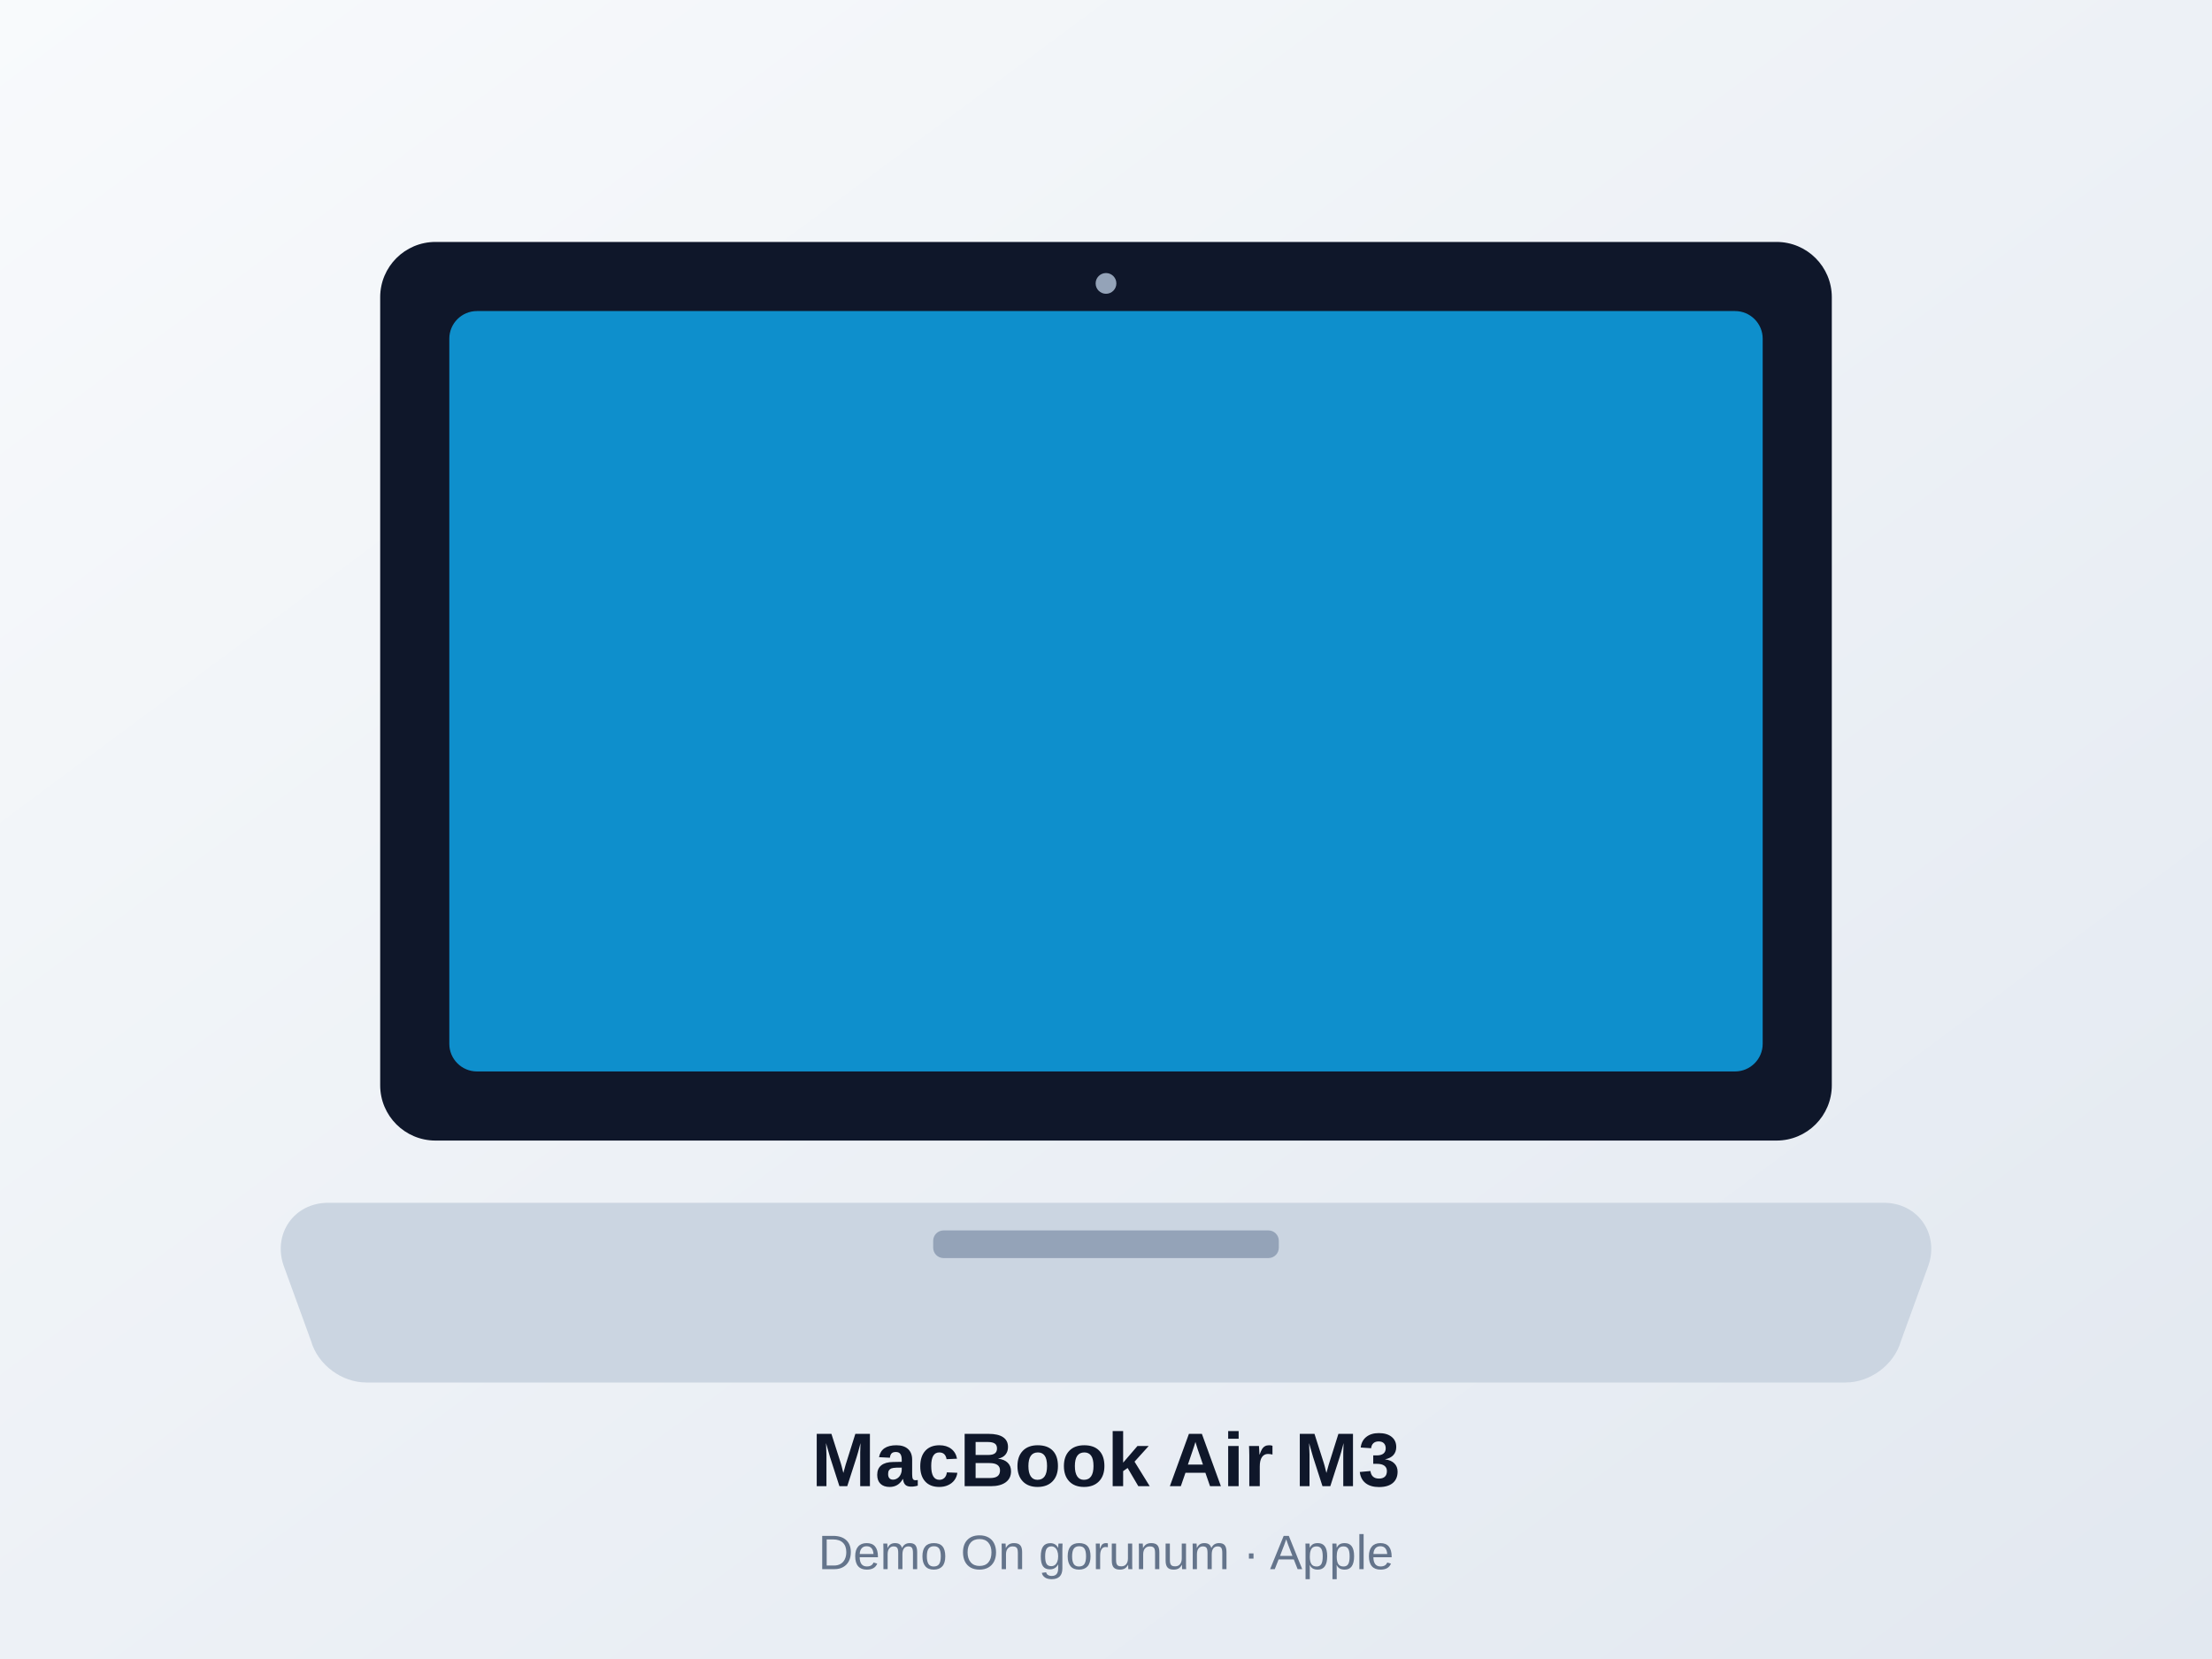
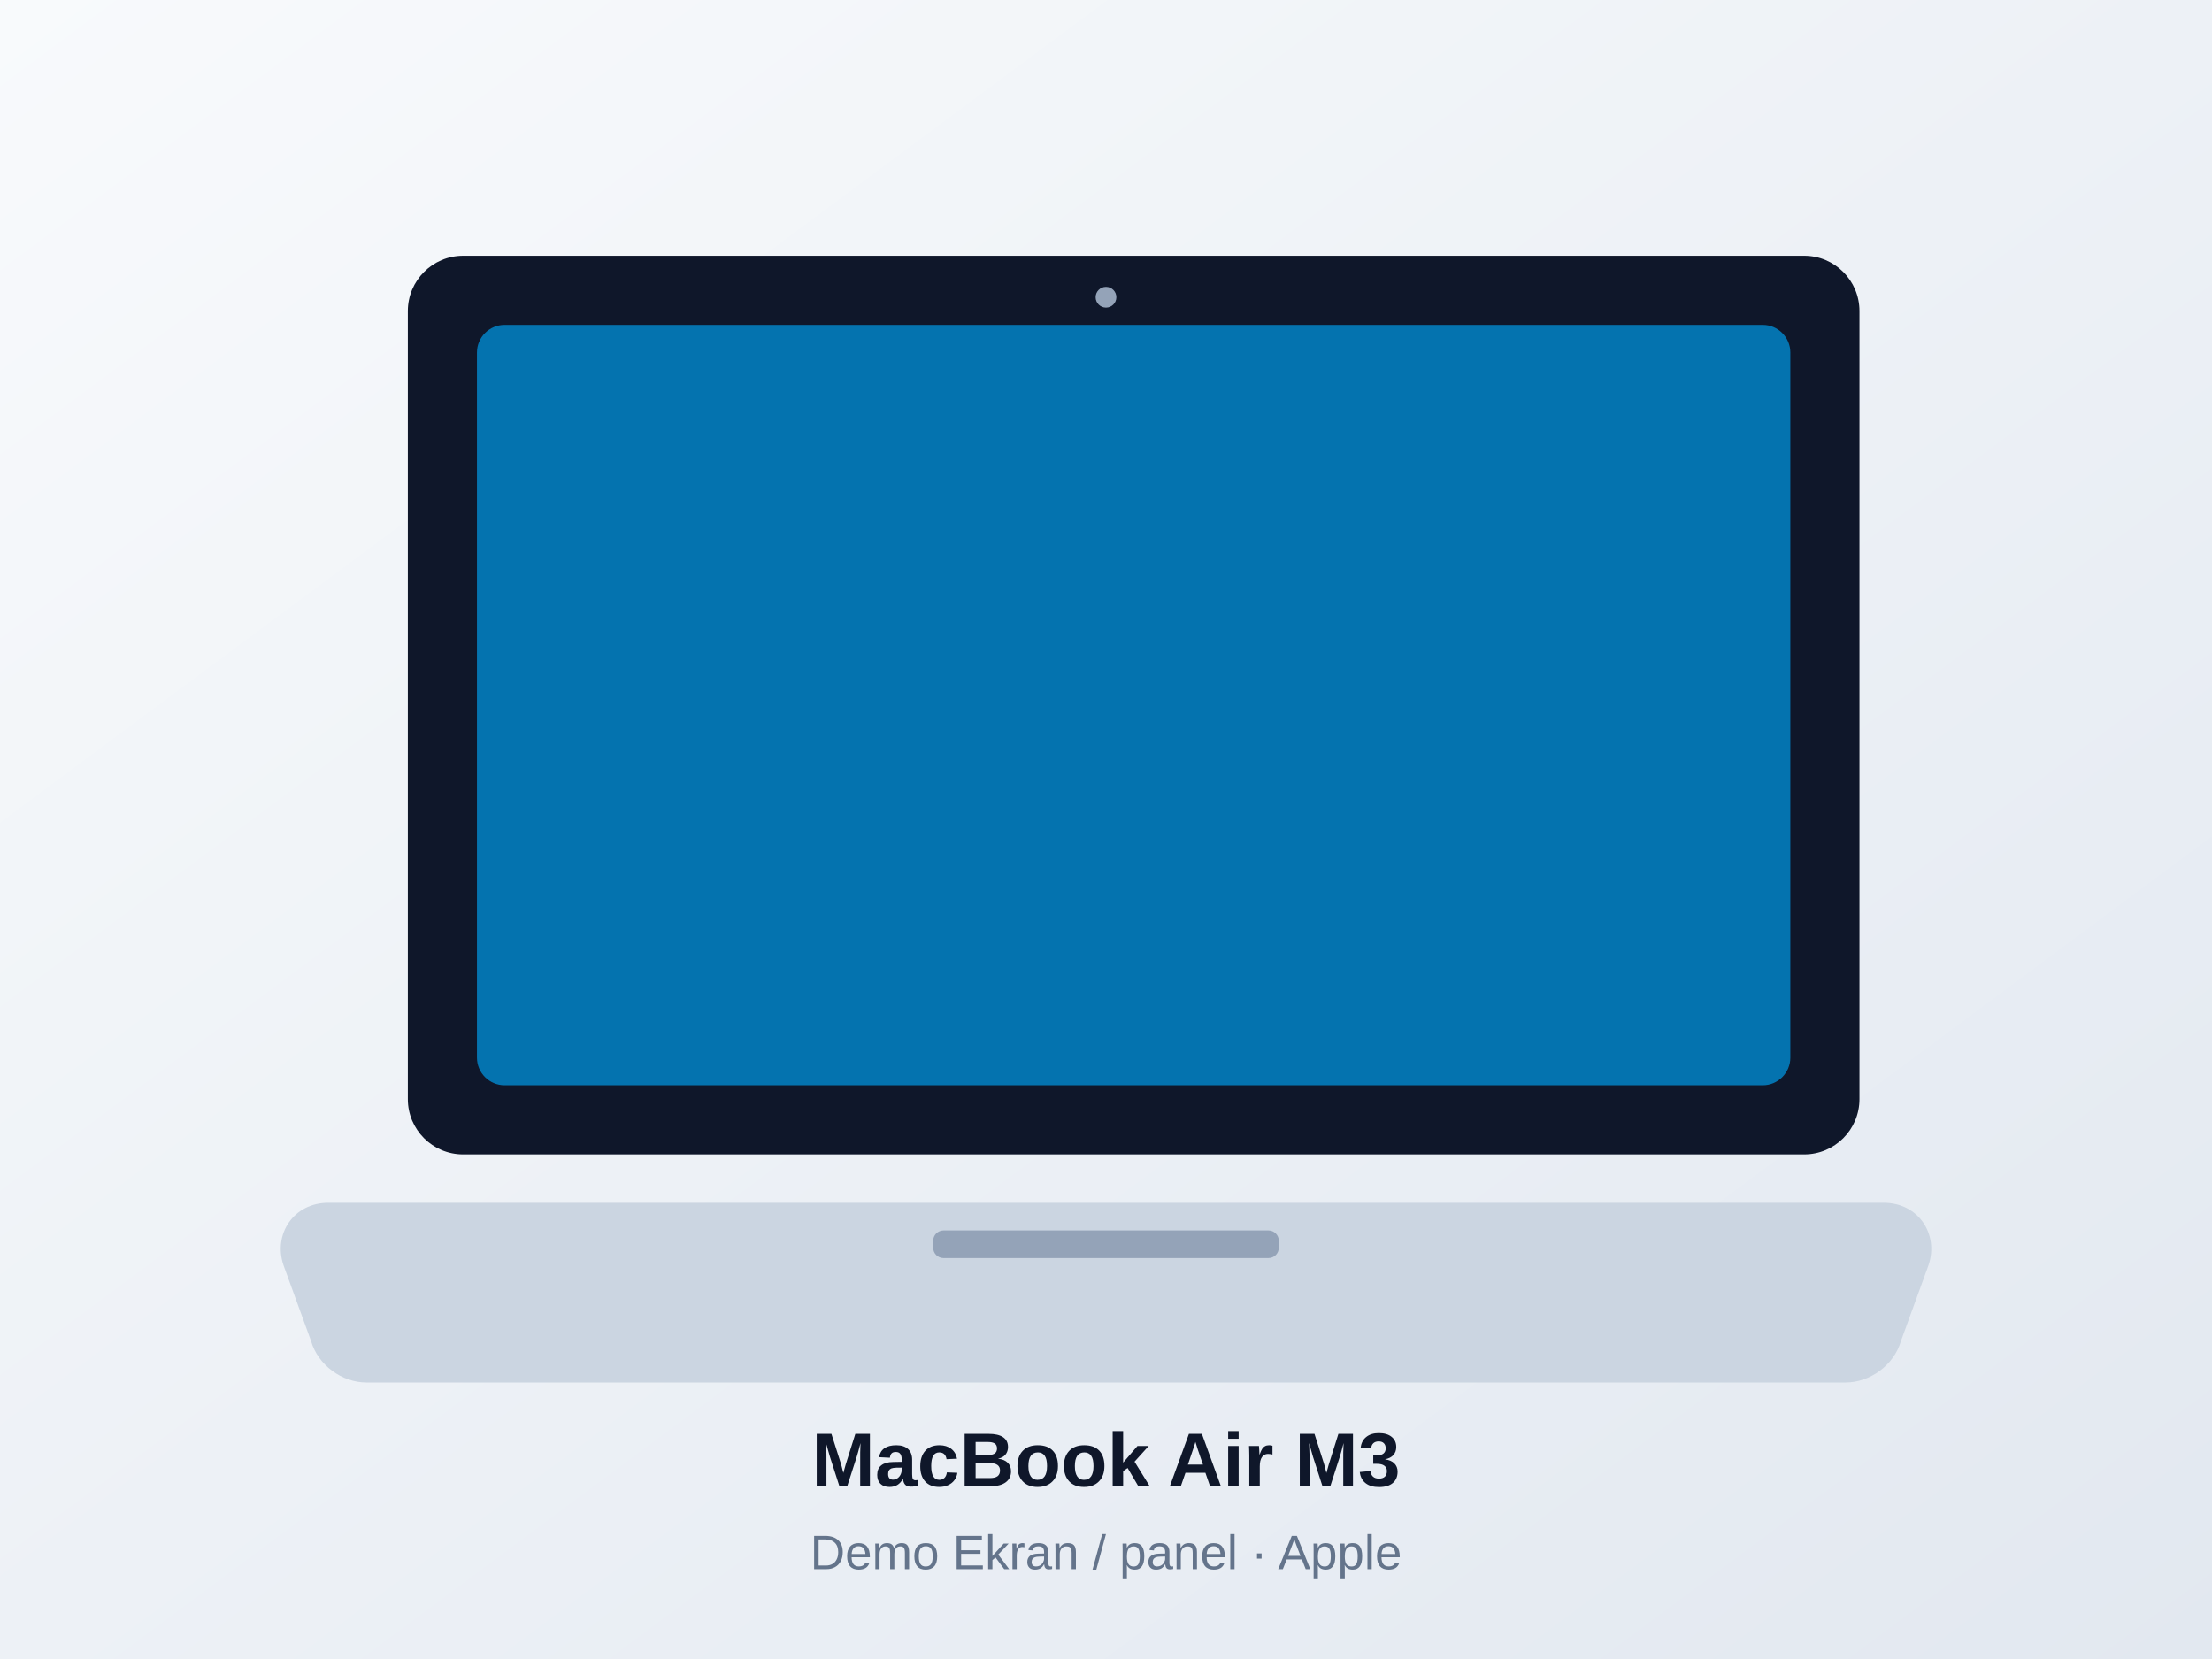
- <svg xmlns="http://www.w3.org/2000/svg" width="640" height="480" viewBox="0 0 640 480" role="img" aria-label="MacBook Air M3 Kapak">
+ <svg xmlns="http://www.w3.org/2000/svg" width="640" height="480" viewBox="0 0 640 480" role="img" aria-label="MacBook Air M3 Detay">
  <defs>
    <linearGradient id="bg" x1="0" y1="0" x2="1" y2="1">
      <stop offset="0%" stop-color="#f8fafc" />
      <stop offset="100%" stop-color="#e2e8f0" />
    </linearGradient>
  </defs>
  <rect width="640" height="480" fill="url(#bg)" />
-   <rect x="110" y="70" width="420" height="260" rx="16" fill="#0f172a" />
-   <rect x="130" y="90" width="380" height="220" rx="8" fill="#0ea5e9" opacity="0.85" />
-   <circle cx="320" cy="82" r="3" fill="#94a3b8" />
+   <rect x="118" y="74" width="420" height="260" rx="16" fill="#0f172a" />
+   <rect x="138" y="94" width="380" height="220" rx="8" fill="#0284c7" opacity="0.85" />
+   <circle cx="320" cy="86" r="3" fill="#94a3b8" />
  <path d="M95 348h450c10 0 16 9 13 18l-8 22c-2 7-9 12-16 12H106c-7 0-14-5-16-12l-8-22c-3-9 3-18 13-18z" fill="#cbd5e1" />
  <rect x="270" y="356" width="100" height="8" rx="3" fill="#94a3b8" />
  <text x="320" y="430" text-anchor="middle" font-family="Arial, Helvetica, sans-serif" font-size="22" font-weight="700" fill="#0f172a">MacBook Air M3</text>
-   <text x="320" y="454" text-anchor="middle" font-family="Arial, Helvetica, sans-serif" font-size="14" fill="#64748b">Demo On gorunum · Apple</text>
+   <text x="320" y="454" text-anchor="middle" font-family="Arial, Helvetica, sans-serif" font-size="14" fill="#64748b">Demo Ekran / panel · Apple</text>
</svg>
